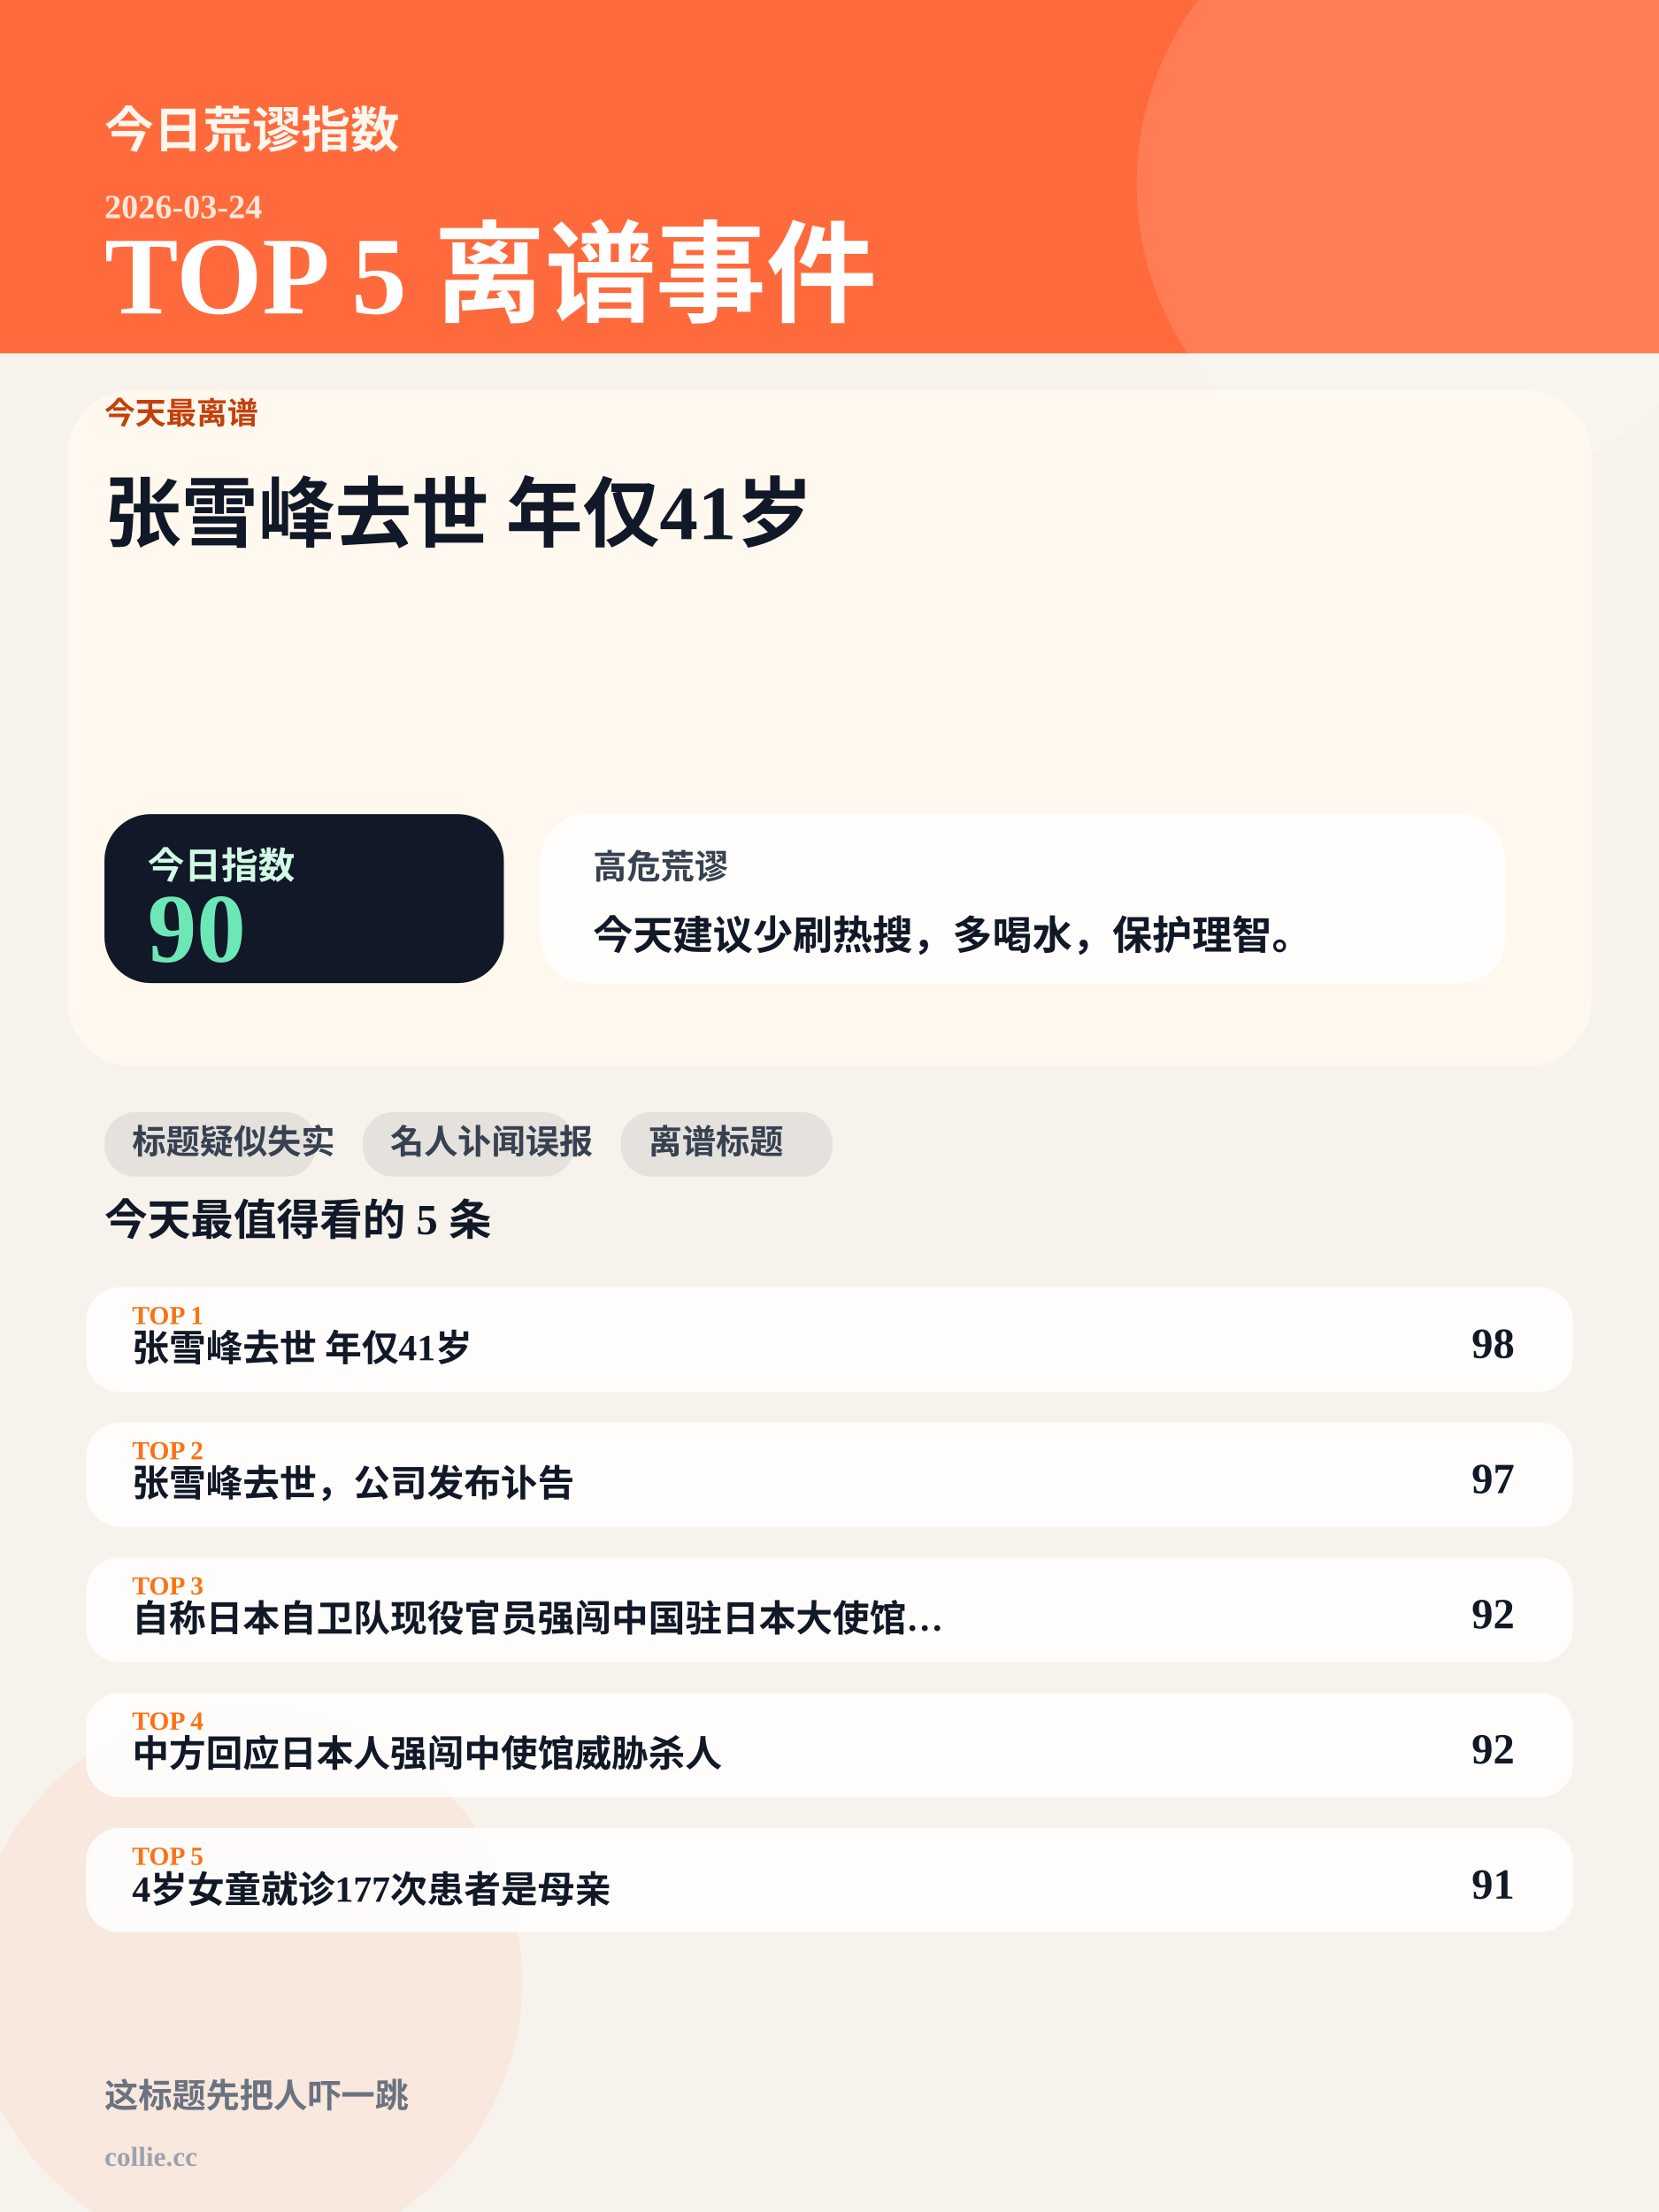
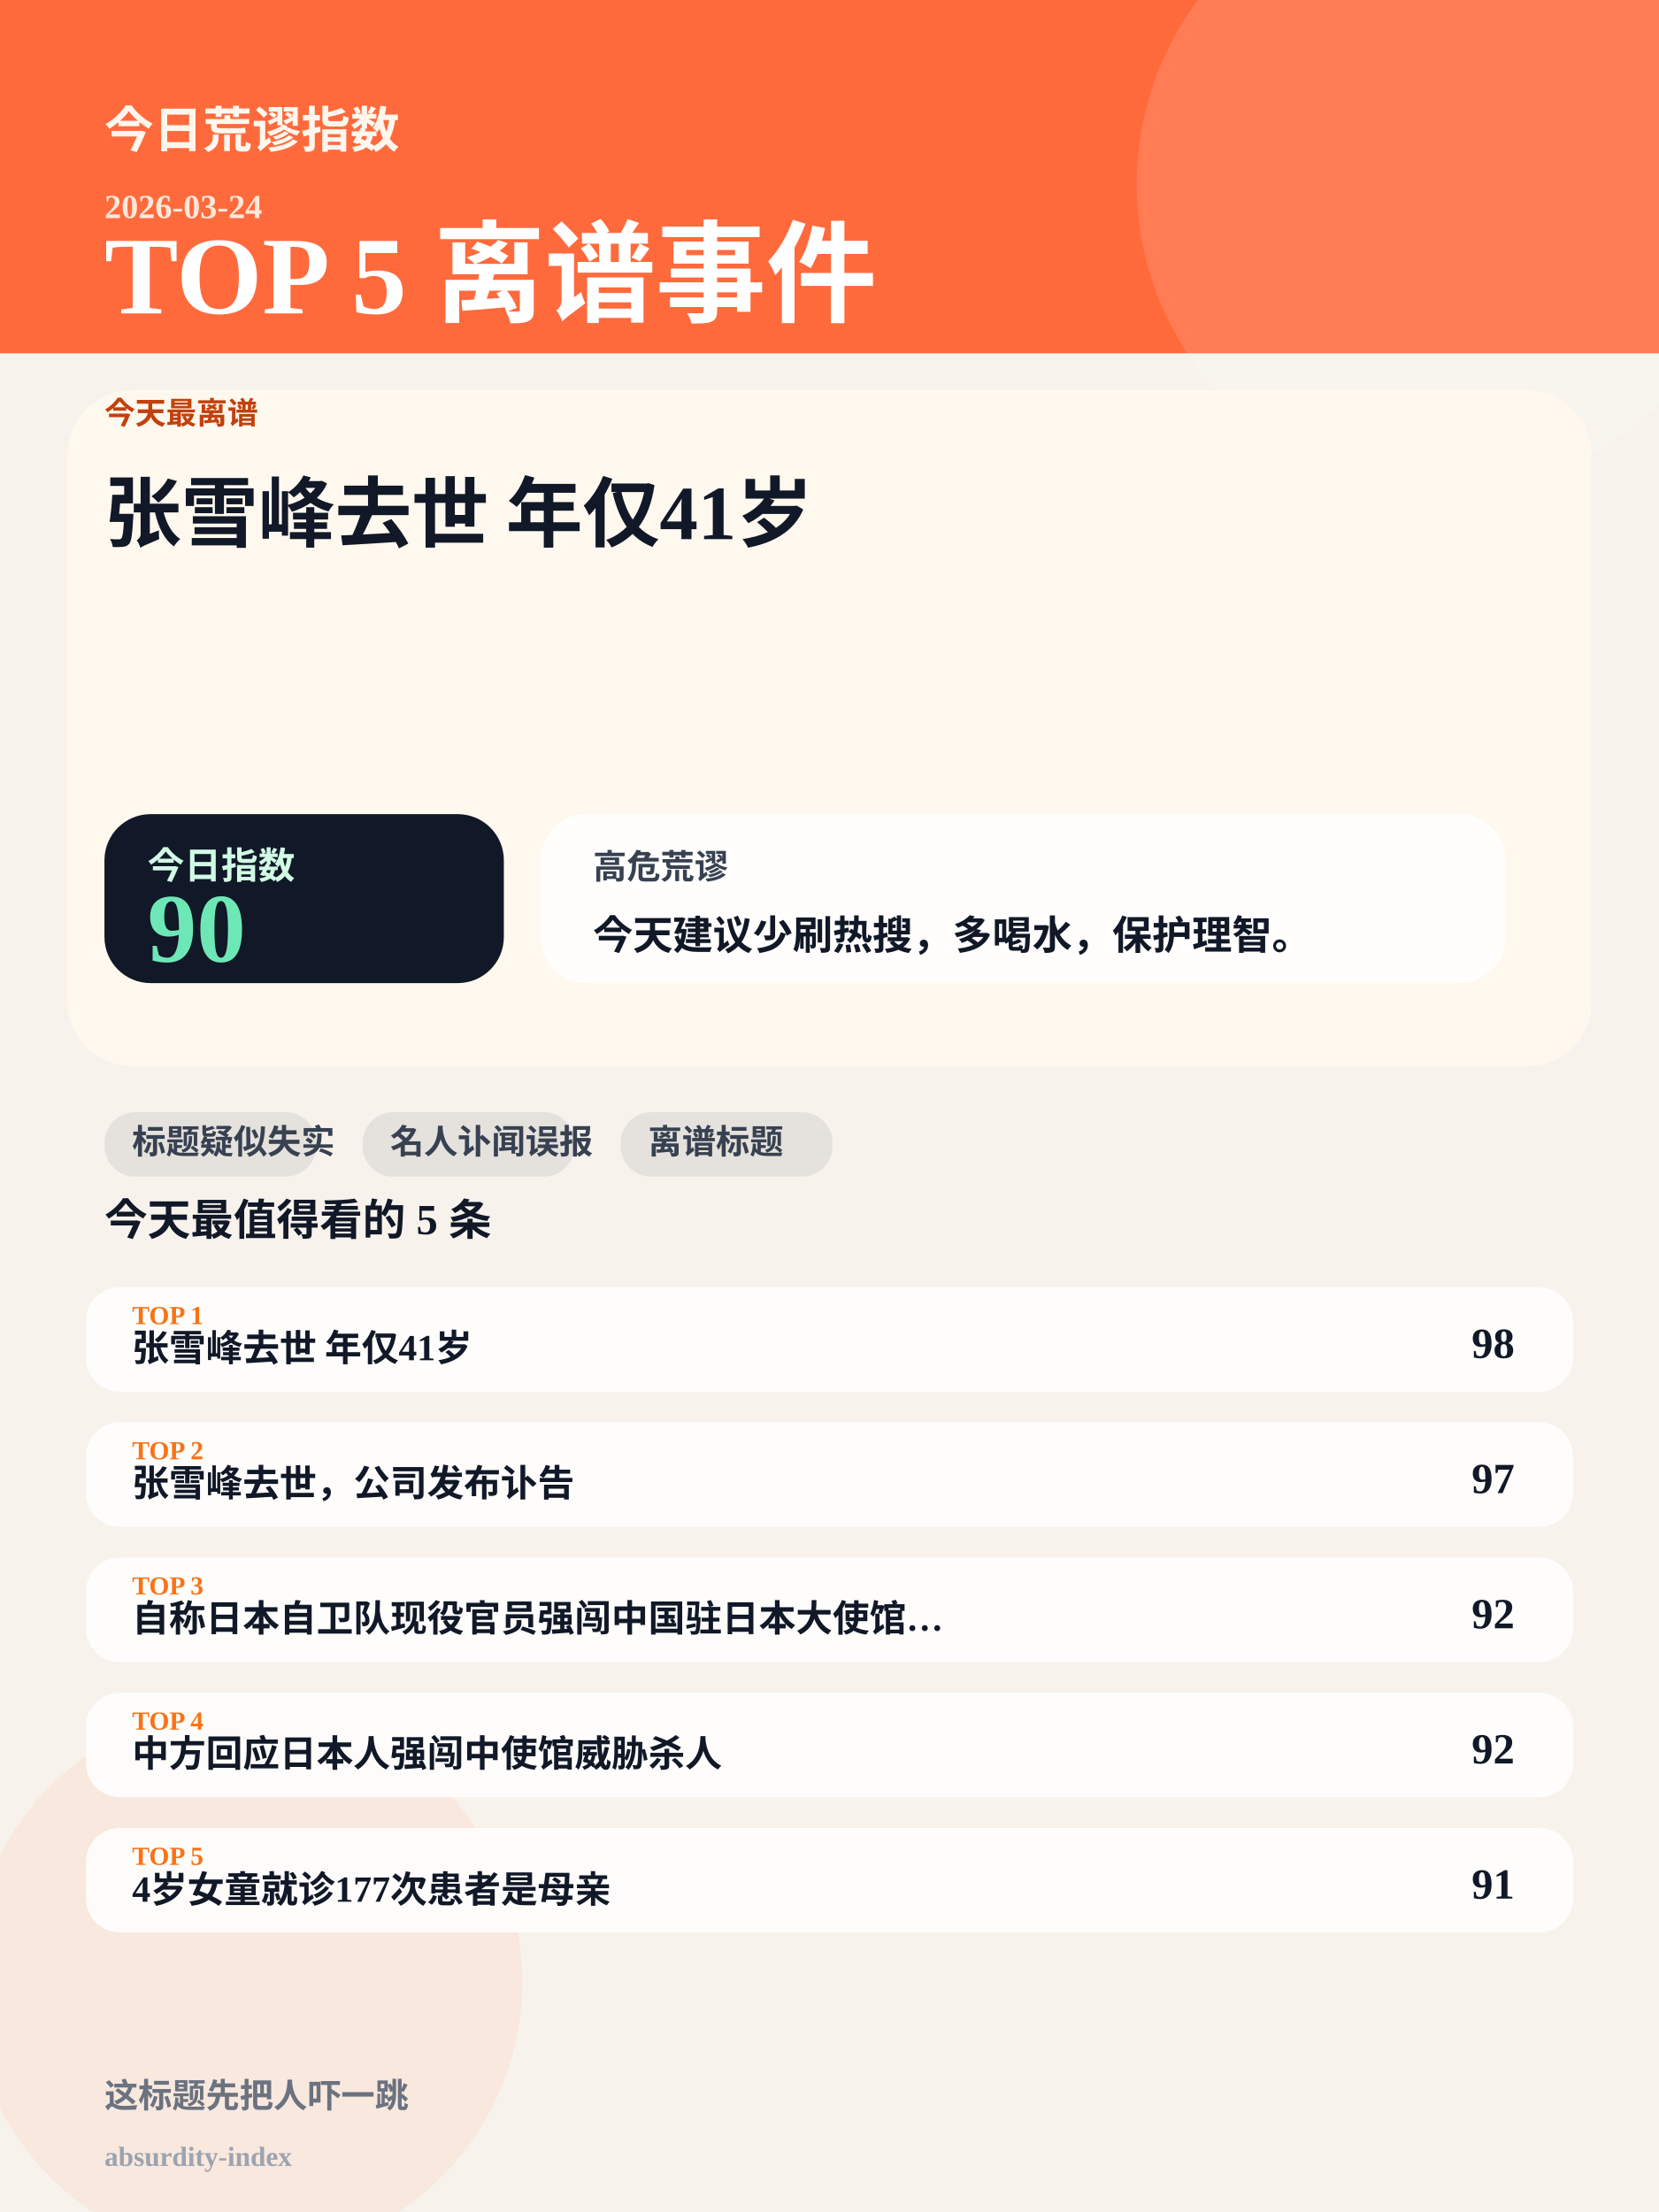
<svg xmlns="http://www.w3.org/2000/svg" width="1080" height="1440" viewBox="0 0 1080 1440" fill="none">
  <rect width="1080" height="1440" fill="#F7F3EC" />
  <rect x="0" y="0" width="1080" height="230" fill="#FF6A3D" />
  <circle cx="940" cy="120" r="200" fill="rgba(255,255,255,0.12)" />
  <circle cx="160" cy="1290" r="180" fill="rgba(255,106,61,0.08)" />
  <text x="68" y="96" font-size="32" font-weight="800" fill="#FFF7ED">今日荒谬指数</text>
  <text x="68" y="142" font-size="22" font-weight="700" fill="#FFE7D9">2026-03-24</text>
  <text x="68" y="204" font-size="72" font-weight="900" fill="#FFFFFF">TOP 5 离谱事件</text>
  <rect x="44" y="254" width="992" height="440" rx="42" fill="#FFF8EE" />
  <text x="68" y="276" font-size="20" font-weight="800" fill="#C2410C">今天最离谱</text>
  <text x="68" y="352" font-size="50" font-weight="900" fill="#111827">张雪峰去世 年仅41岁</text>
  <rect x="68" y="530" width="260" height="110" rx="30" fill="#111827" />
  <text x="96" y="572" font-size="24" font-weight="700" fill="#D1FAE5">今日指数</text>
  <text x="96" y="626" font-size="64" font-weight="900" fill="#6EE7B7">90</text>
  <rect x="352" y="530" width="628" height="110" rx="30" fill="rgba(255,255,255,0.88)" />
  <text x="386" y="572" font-size="22" font-weight="800" fill="#374151">高危荒谬</text>
  <text x="386" y="618" font-size="26" font-weight="700" fill="#111827">今天建议少刷热搜，多喝水，保护理智。</text>
  <rect x="68" y="724" rx="20" ry="20" width="138" height="42" fill="#111827" fill-opacity="0.08" />
  <text x="86" y="751" font-size="22" font-weight="700" fill="#374151">标题疑似失实</text>
  <rect x="236" y="724" rx="20" ry="20" width="138" height="42" fill="#111827" fill-opacity="0.08" />
  <text x="254" y="751" font-size="22" font-weight="700" fill="#374151">名人讣闻误报</text>
  <rect x="404" y="724" rx="20" ry="20" width="138" height="42" fill="#111827" fill-opacity="0.08" />
  <text x="422" y="751" font-size="22" font-weight="700" fill="#374151">离谱标题</text>
  <text x="68" y="804" font-size="28" font-weight="900" fill="#111827">今天最值得看的 5 条</text>
  <rect x="56" y="838" width="968" height="68" rx="22" fill="rgba(255,255,255,0.86)" />
  <text x="86" y="862" font-size="17" font-weight="800" fill="#F97316">TOP 1</text>
  <text x="86" y="886" font-size="24" font-weight="800" fill="#111827">张雪峰去世 年仅41岁</text>
  <text x="986" y="884" text-anchor="end" font-size="28" font-weight="900" fill="#111827">98</text>
  <rect x="56" y="926" width="968" height="68" rx="22" fill="rgba(255,255,255,0.86)" />
  <text x="86" y="950" font-size="17" font-weight="800" fill="#F97316">TOP 2</text>
  <text x="86" y="974" font-size="24" font-weight="800" fill="#111827">张雪峰去世，公司发布讣告</text>
  <text x="986" y="972" text-anchor="end" font-size="28" font-weight="900" fill="#111827">97</text>
  <rect x="56" y="1014" width="968" height="68" rx="22" fill="rgba(255,255,255,0.86)" />
  <text x="86" y="1038" font-size="17" font-weight="800" fill="#F97316">TOP 3</text>
  <text x="86" y="1062" font-size="24" font-weight="800" fill="#111827">自称日本自卫队现役官员强闯中国驻日本大使馆…</text>
  <text x="986" y="1060" text-anchor="end" font-size="28" font-weight="900" fill="#111827">92</text>
  <rect x="56" y="1102" width="968" height="68" rx="22" fill="rgba(255,255,255,0.86)" />
  <text x="86" y="1126" font-size="17" font-weight="800" fill="#F97316">TOP 4</text>
  <text x="86" y="1150" font-size="24" font-weight="800" fill="#111827">中方回应日本人强闯中使馆威胁杀人</text>
  <text x="986" y="1148" text-anchor="end" font-size="28" font-weight="900" fill="#111827">92</text>
  <rect x="56" y="1190" width="968" height="68" rx="22" fill="rgba(255,255,255,0.86)" />
  <text x="86" y="1214" font-size="17" font-weight="800" fill="#F97316">TOP 5</text>
  <text x="86" y="1238" font-size="24" font-weight="800" fill="#111827">4岁女童就诊177次患者是母亲</text>
  <text x="986" y="1236" text-anchor="end" font-size="28" font-weight="900" fill="#111827">91</text>
  <text x="68" y="1372" font-size="22" font-weight="700" fill="#6B7280">这标题先把人吓一跳</text>
-   <text x="68" y="1410" font-size="18" font-weight="700" fill="#9CA3AF">collie.cc</text>
+   <text x="68" y="1410" font-size="18" font-weight="700" fill="#9CA3AF">absurdity-index</text>
</svg>
